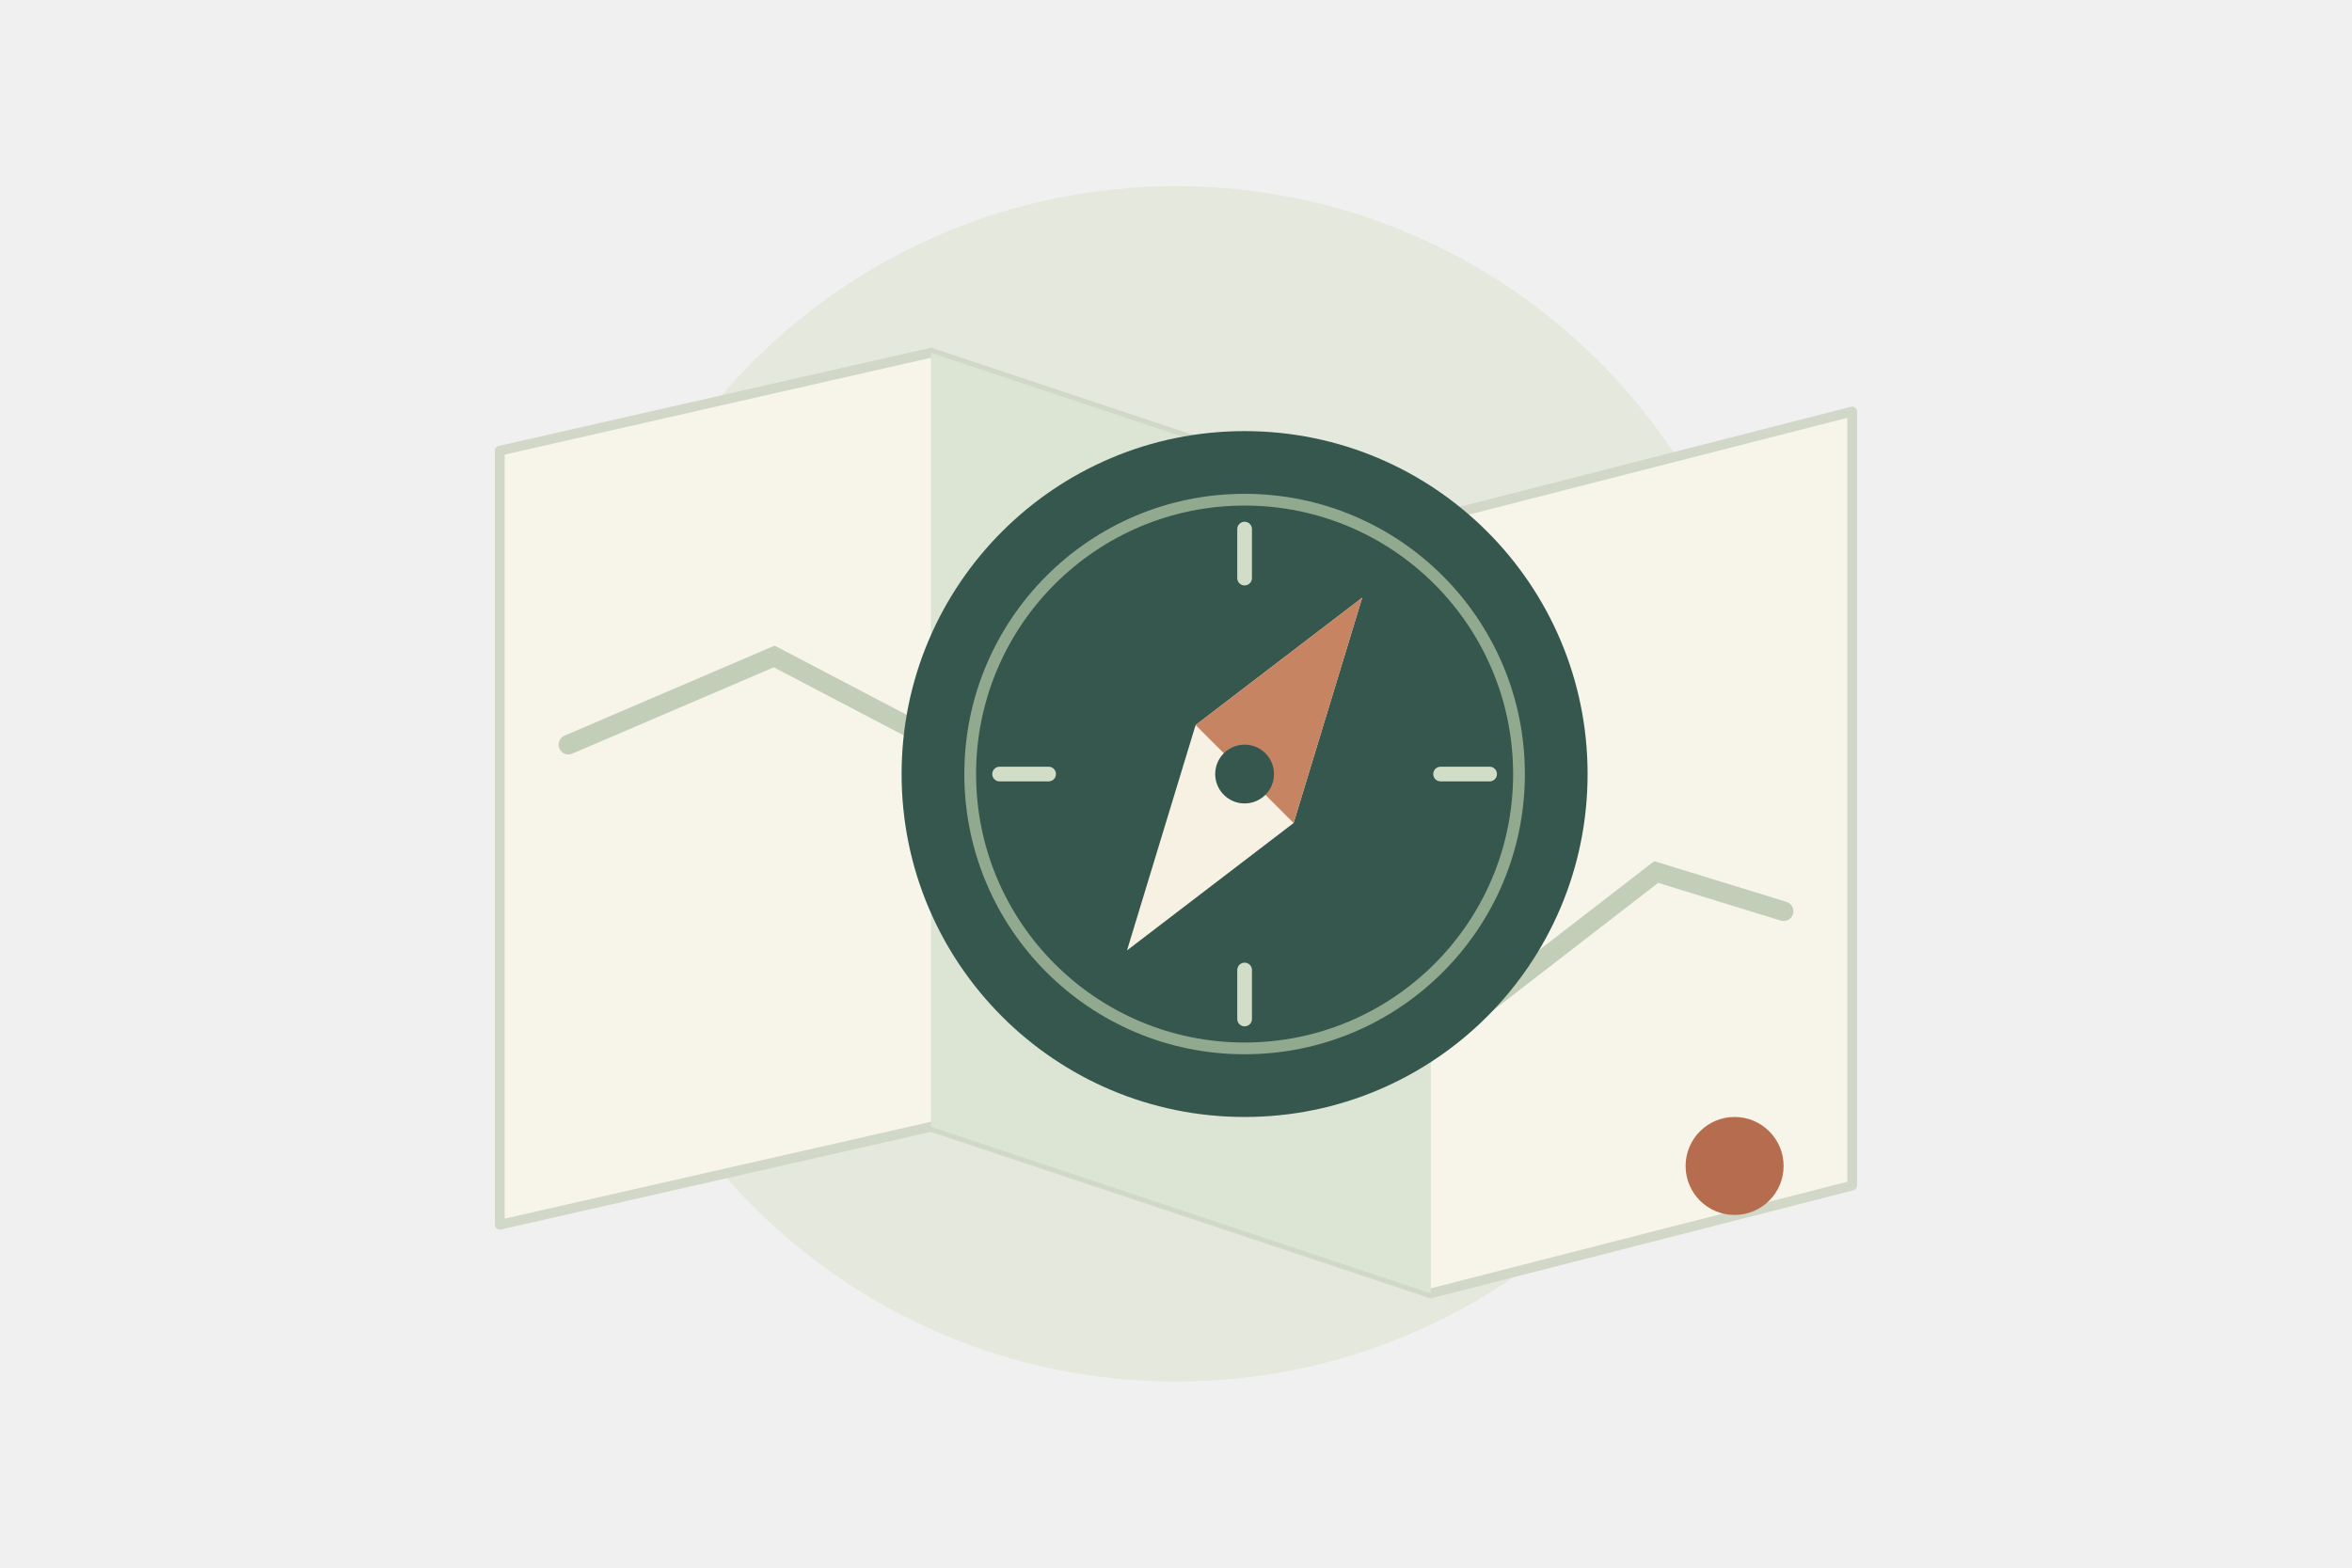
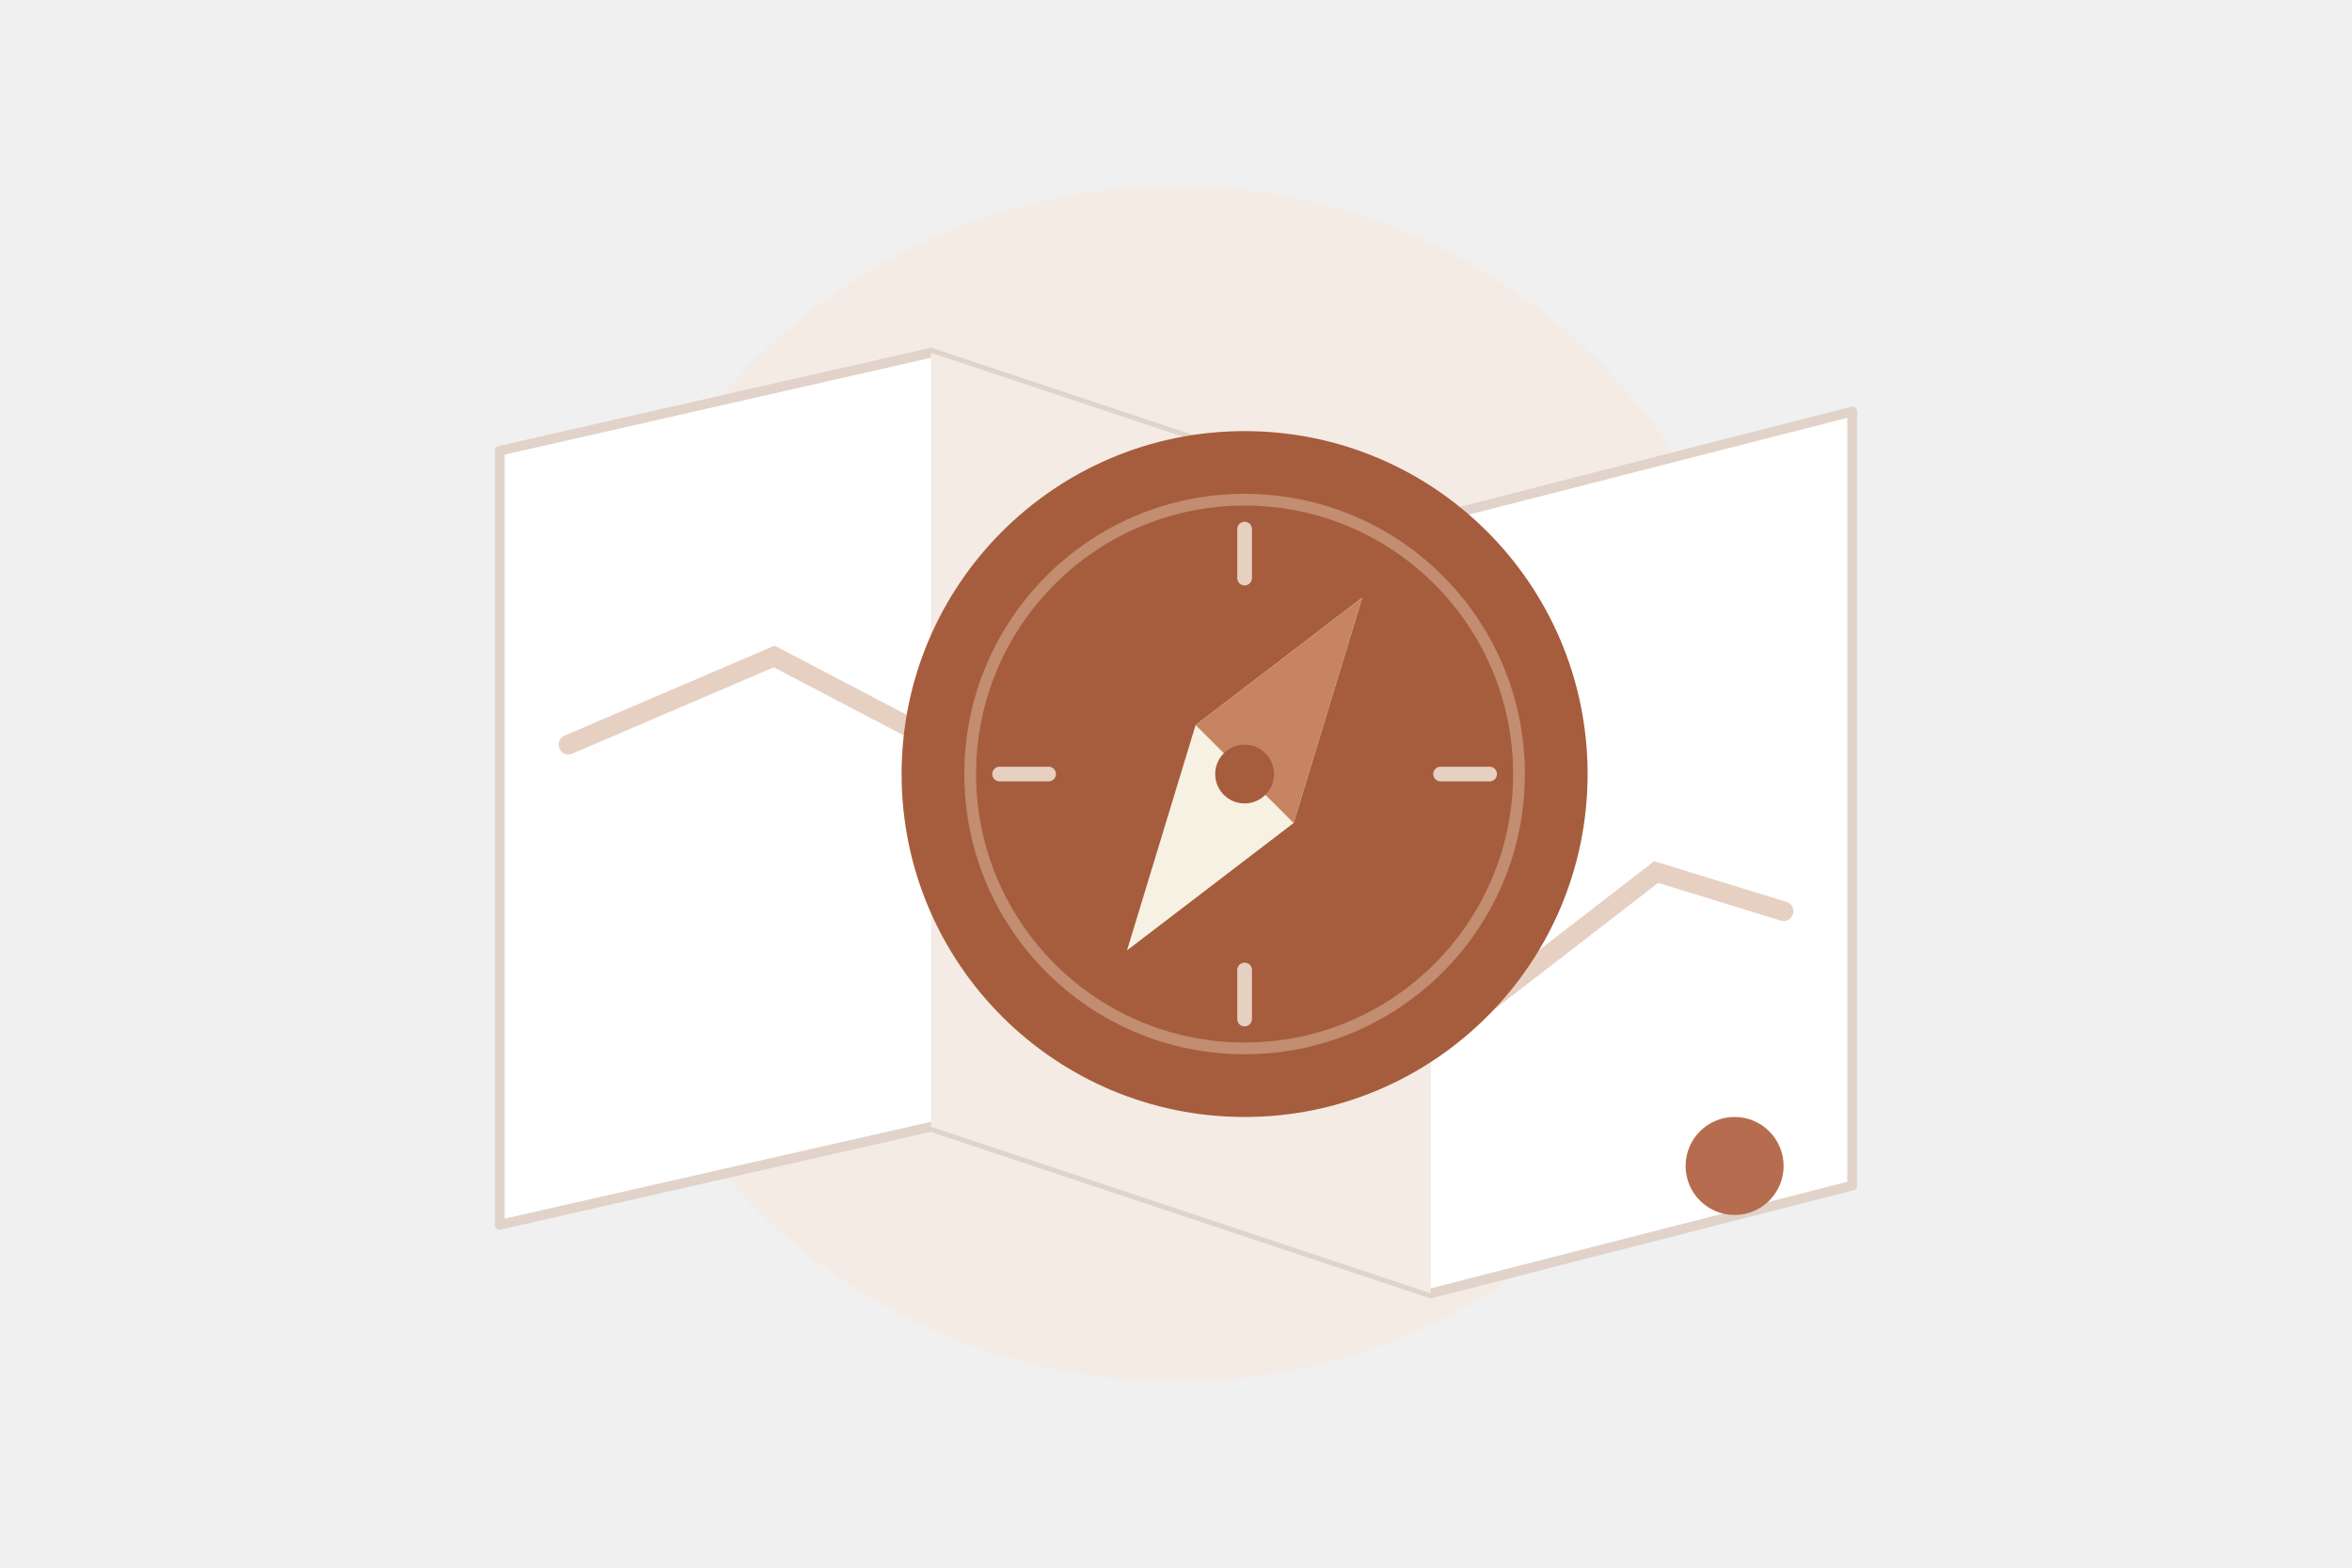
<svg xmlns="http://www.w3.org/2000/svg" viewBox="0 0 240 160" fill="none">
-   <circle cx="120" cy="80" r="61" fill="#E4E8DD" />
-   <path d="m51 46 44-10 51 17 43-11v79l-43 11-51-17-44 10Z" fill="#F7F5E9" stroke="#D1D8C8" stroke-linejoin="round" />
-   <path d="M95 36v79l51 17V53Z" fill="#DCE4D3" />
-   <path d="m58 76 21-9 21 11 22-6m25 34 22-17 13 4" stroke="#C2CEB8" stroke-width="2" stroke-linecap="round" />
-   <circle cx="127" cy="79" r="35" fill="#35574D" />
-   <circle cx="127" cy="79" r="28" stroke="#91A98E" stroke-width="1.2" />
-   <path d="M127 54v5m25 20h-5m-20 25v-5m-25-20h5" stroke="#D2DDC8" stroke-width="1.5" stroke-linecap="round" />
+   <circle cx="120" cy="80" r="61" fill="#F4EBE5" />
+   <path d="m51 46 44-10 51 17 43-11v79l-43 11-51-17-44 10Z" fill="#FFFFFF" stroke="#E1D3C9" stroke-linejoin="round" />
+   <path d="M95 36v79l51 17V53Z" fill="#F4EBE5" />
+   <path d="m58 76 21-9 21 11 22-6m25 34 22-17 13 4" stroke="#E6D0C2" stroke-width="2" stroke-linecap="round" />
+   <circle cx="127" cy="79" r="35" fill="#A65D3D" />
+   <circle cx="127" cy="79" r="28" stroke="#C28D71" stroke-width="1.2" />
+   <path d="M127 54v5m25 20h-5m-20 25v-5m-25-20h5" stroke="#E6D0C2" stroke-width="1.5" stroke-linecap="round" />
  <path d="m139 61-7 23-17 13 7-23Z" fill="#F6F1E2" />
  <path d="m139 61-7 23-10-10Z" fill="#C68462" />
-   <circle cx="127" cy="79" r="3" fill="#35574D" />
+   <circle cx="127" cy="79" r="3" fill="#A65D3D" />
  <circle cx="177" cy="119" r="5" fill="#B66C4E" />
</svg>
